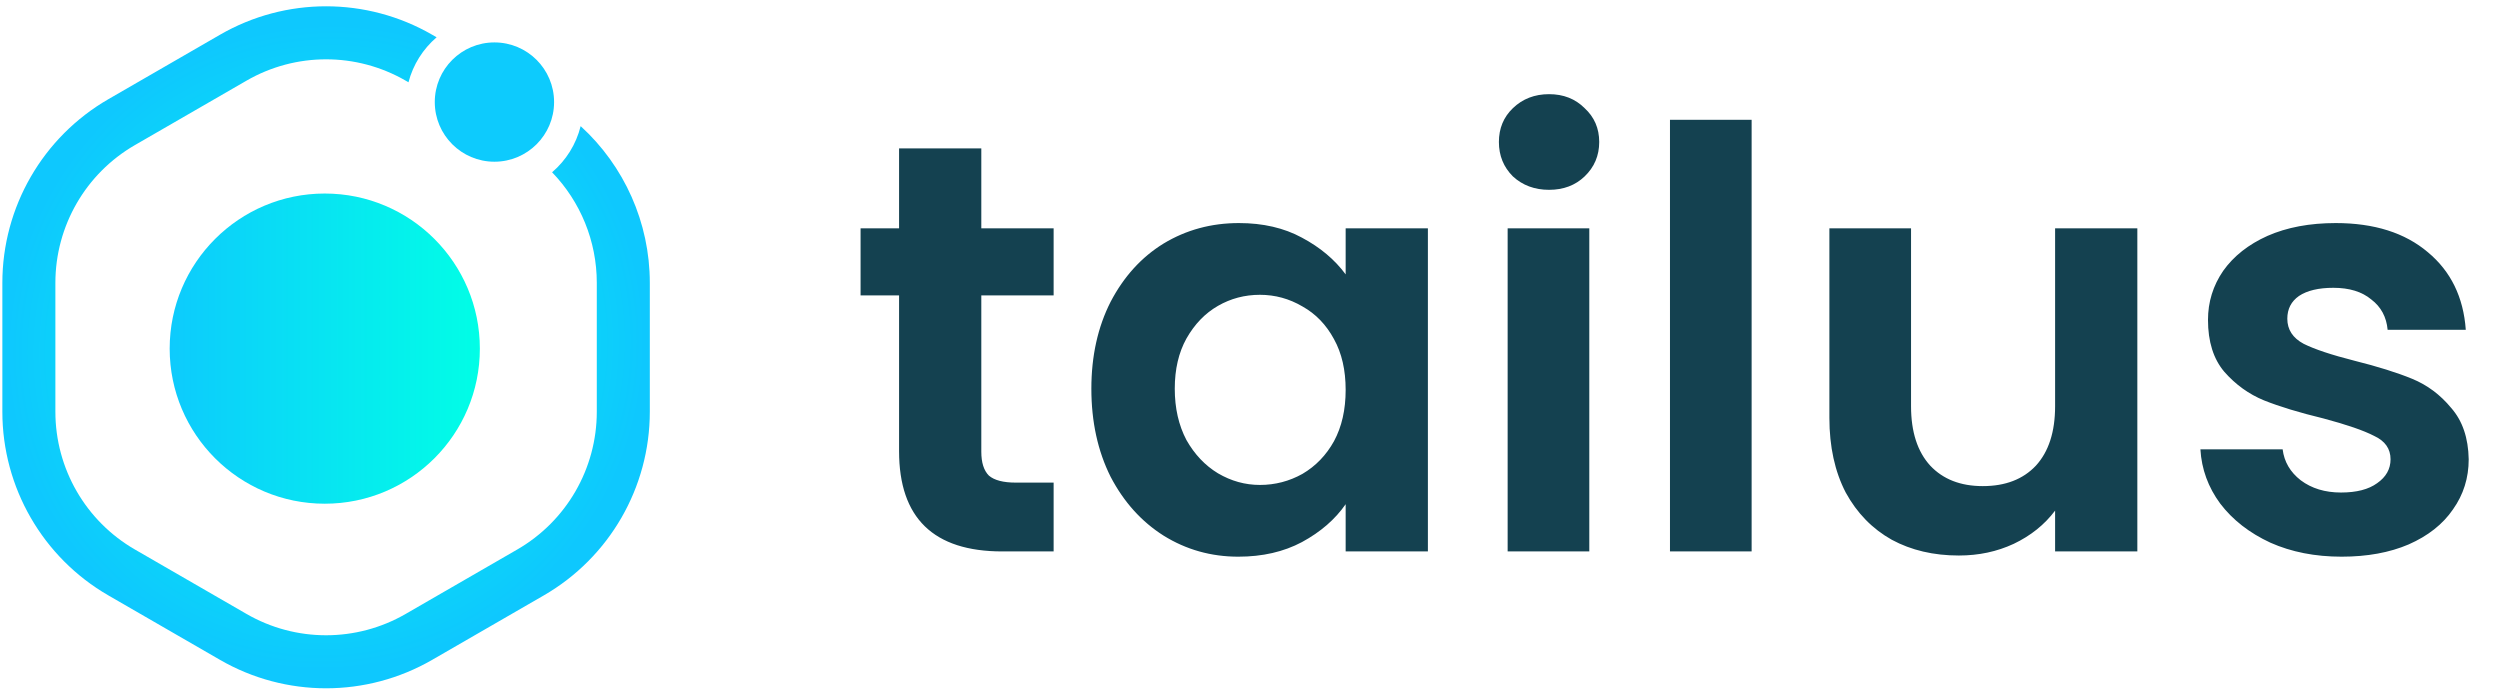
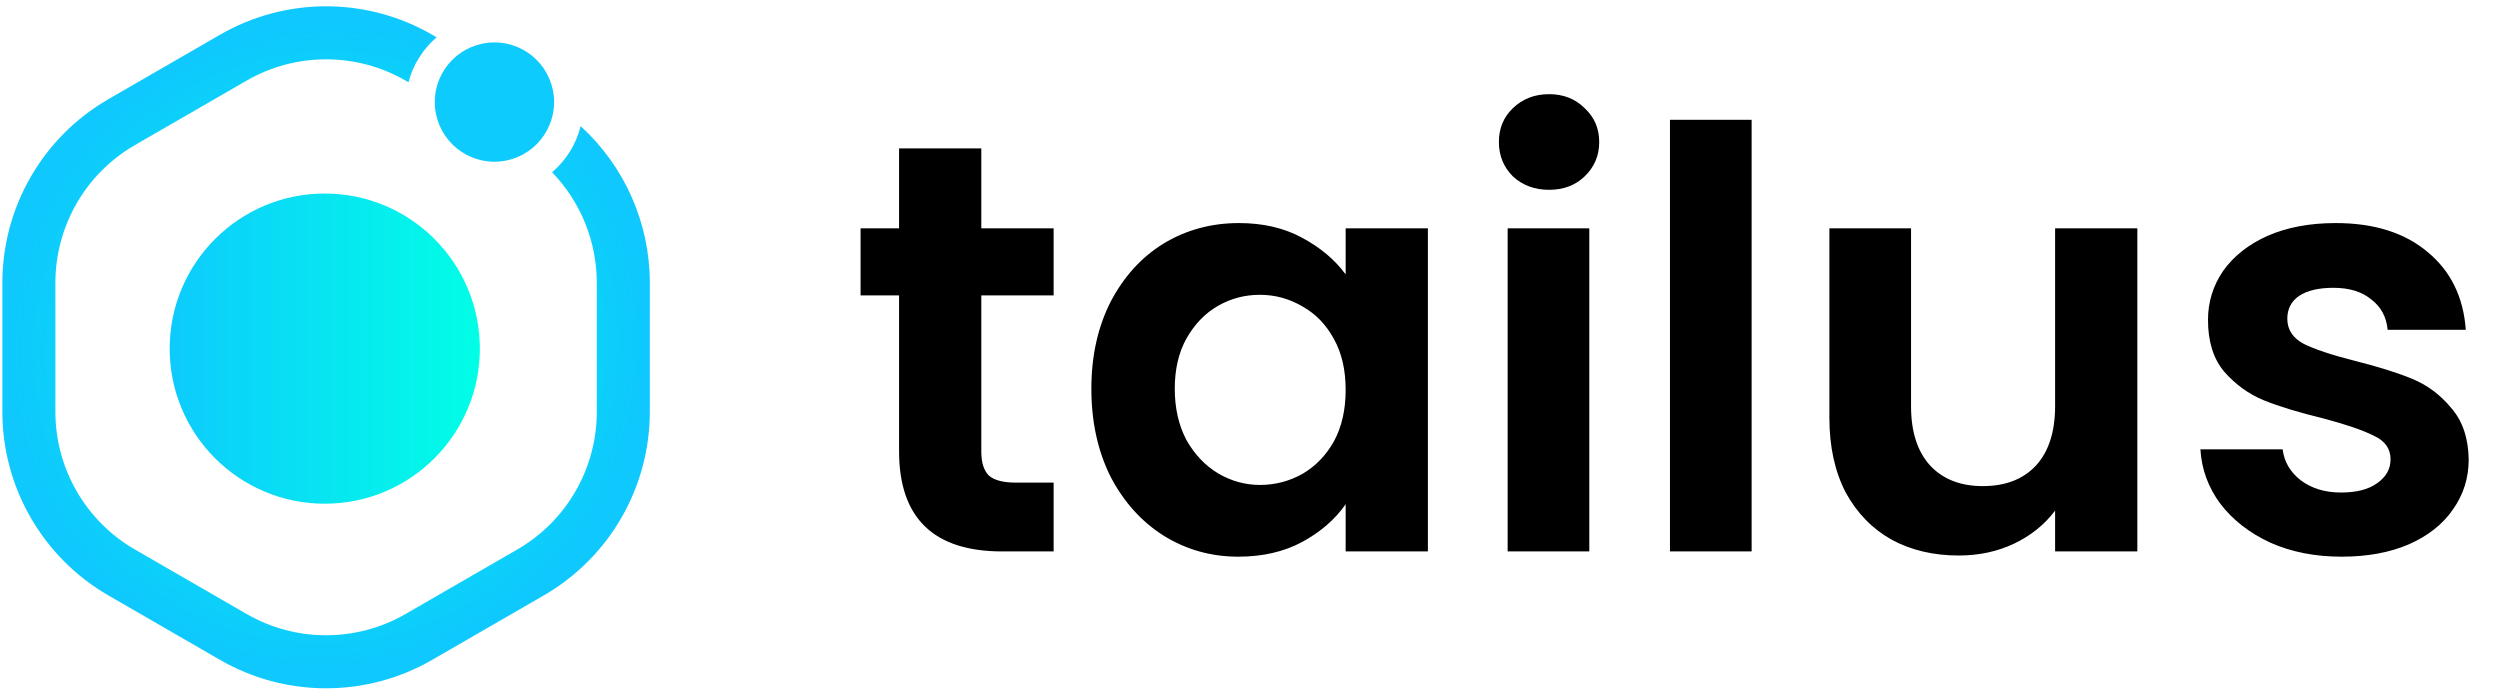
<svg xmlns="http://www.w3.org/2000/svg" width="943" height="262" viewBox="0 0 943 262" fill="none">
  <path fill-rule="evenodd" clip-rule="evenodd" d="M154.078 31.037L153 30.415C134.436 19.697 111.564 19.697 93 30.415L50.89 54.727C32.326 65.445 20.89 85.252 20.89 106.688V155.312C20.89 176.748 32.326 196.556 50.89 207.273L93 231.585C111.564 242.303 134.436 242.303 153 231.585L195.11 207.273C213.674 196.556 225.11 176.748 225.11 155.312V106.688C225.11 90.913 218.916 76.02 208.247 64.983C213.476 60.516 217.314 54.467 219.02 47.578C235.447 62.56 245.11 83.936 245.11 106.688V155.312C245.11 183.893 229.862 210.303 205.11 224.594L163 248.906C138.248 263.197 107.752 263.197 83 248.906L40.89 224.594C16.138 210.303 0.89 183.893 0.89 155.312V106.688C0.89 78.107 16.138 51.697 40.89 37.406L83 13.094C107.752 -1.197 138.248 -1.197 163 13.094L164.691 14.07C159.591 18.448 155.823 24.334 154.078 31.037Z" fill="url(#paint0_angular)" />
  <path d="M64 131.5C64 99.191 90.191 73 122.5 73V73C154.809 73 181 99.191 181 131.5V131.5C181 163.809 154.809 190 122.5 190V190C90.191 190 64 163.809 64 131.5V131.5Z" fill="url(#paint1_linear)" />
  <rect x="164" y="16" width="45" height="45" rx="22.5" fill="#0DCBFD" />
-   <path d="M370.149 111.42V170.38C370.149 174.487 371.103 177.493 373.009 179.4C375.063 181.16 378.436 182.04 383.129 182.04H397.429V208H378.069C352.109 208 339.129 195.387 339.129 170.16V111.42H324.609V86.12H339.129V55.98H370.149V86.12H397.429V111.42H370.149ZM411.662 146.62C411.662 134.3 414.082 123.373 418.922 113.84C423.909 104.307 430.582 96.973 438.942 91.84C447.449 86.707 456.909 84.14 467.322 84.14C476.416 84.14 484.336 85.973 491.082 89.64C497.976 93.307 503.476 97.927 507.582 103.5V86.12H538.602V208H507.582V190.18C503.622 195.9 498.122 200.667 491.082 204.48C484.189 208.147 476.196 209.98 467.102 209.98C456.836 209.98 447.449 207.34 438.942 202.06C430.582 196.78 423.909 189.373 418.922 179.84C414.082 170.16 411.662 159.087 411.662 146.62ZM507.582 147.06C507.582 139.58 506.116 133.2 503.182 127.92C500.249 122.493 496.289 118.387 491.302 115.6C486.316 112.667 480.962 111.2 475.242 111.2C469.522 111.2 464.242 112.593 459.402 115.38C454.562 118.167 450.602 122.273 447.522 127.7C444.589 132.98 443.122 139.287 443.122 146.62C443.122 153.953 444.589 160.407 447.522 165.98C450.602 171.407 454.562 175.587 459.402 178.52C464.389 181.453 469.669 182.92 475.242 182.92C480.962 182.92 486.316 181.527 491.302 178.74C496.289 175.807 500.249 171.7 503.182 166.42C506.116 160.993 507.582 154.54 507.582 147.06ZM584.304 71.6C578.877 71.6 574.331 69.913 570.664 66.54C567.144 63.02 565.384 58.693 565.384 53.56C565.384 48.427 567.144 44.173 570.664 40.8C574.331 37.28 578.877 35.52 584.304 35.52C589.731 35.52 594.204 37.28 597.724 40.8C601.391 44.173 603.224 48.427 603.224 53.56C603.224 58.693 601.391 63.02 597.724 66.54C594.204 69.913 589.731 71.6 584.304 71.6ZM599.484 86.12V208H568.684V86.12H599.484ZM660.714 45.2V208H629.914V45.2H660.714ZM806.205 86.12V208H775.185V192.6C771.225 197.88 766.018 202.06 759.565 205.14C753.258 208.073 746.365 209.54 738.885 209.54C729.352 209.54 720.918 207.56 713.585 203.6C706.252 199.493 700.458 193.553 696.205 185.78C692.098 177.86 690.045 168.473 690.045 157.62V86.12H720.845V153.22C720.845 162.9 723.265 170.38 728.105 175.66C732.945 180.793 739.545 183.36 747.905 183.36C756.412 183.36 763.085 180.793 767.925 175.66C772.765 170.38 775.185 162.9 775.185 153.22V86.12H806.205ZM883.234 209.98C873.261 209.98 864.314 208.22 856.394 204.7C848.474 201.033 842.167 196.12 837.474 189.96C832.927 183.8 830.434 176.98 829.994 169.5H861.014C861.601 174.193 863.874 178.08 867.834 181.16C871.941 184.24 877.001 185.78 883.014 185.78C888.881 185.78 893.427 184.607 896.654 182.26C900.027 179.913 901.714 176.907 901.714 173.24C901.714 169.28 899.661 166.347 895.554 164.44C891.594 162.387 885.214 160.187 876.414 157.84C867.321 155.64 859.841 153.367 853.974 151.02C848.254 148.673 843.267 145.08 839.014 140.24C834.907 135.4 832.854 128.873 832.854 120.66C832.854 113.913 834.761 107.753 838.574 102.18C842.534 96.607 848.107 92.207 855.294 88.98C862.627 85.753 871.207 84.14 881.034 84.14C895.554 84.14 907.141 87.807 915.794 95.14C924.447 102.327 929.214 112.08 930.094 124.4H900.614C900.174 119.56 898.121 115.747 894.454 112.96C890.934 110.027 886.167 108.56 880.154 108.56C874.581 108.56 870.254 109.587 867.174 111.64C864.241 113.693 862.774 116.553 862.774 120.22C862.774 124.327 864.827 127.48 868.934 129.68C873.041 131.733 879.421 133.86 888.074 136.06C896.874 138.26 904.134 140.533 909.854 142.88C915.574 145.227 920.487 148.893 924.594 153.88C928.847 158.72 931.047 165.173 931.194 173.24C931.194 180.28 929.214 186.587 925.254 192.16C921.441 197.733 915.867 202.133 908.534 205.36C901.347 208.44 892.914 209.98 883.234 209.98Z" fill="#144150" />
+   <path d="M370.149 111.42V170.38C370.149 174.487 371.103 177.493 373.009 179.4C375.063 181.16 378.436 182.04 383.129 182.04H397.429V208H378.069C352.109 208 339.129 195.387 339.129 170.16V111.42H324.609V86.12H339.129V55.98H370.149V86.12H397.429V111.42H370.149ZM411.662 146.62C411.662 134.3 414.082 123.373 418.922 113.84C423.909 104.307 430.582 96.973 438.942 91.84C447.449 86.707 456.909 84.14 467.322 84.14C476.416 84.14 484.336 85.973 491.082 89.64C497.976 93.307 503.476 97.927 507.582 103.5V86.12H538.602V208H507.582V190.18C503.622 195.9 498.122 200.667 491.082 204.48C484.189 208.147 476.196 209.98 467.102 209.98C456.836 209.98 447.449 207.34 438.942 202.06C430.582 196.78 423.909 189.373 418.922 179.84C414.082 170.16 411.662 159.087 411.662 146.62ZM507.582 147.06C507.582 139.58 506.116 133.2 503.182 127.92C500.249 122.493 496.289 118.387 491.302 115.6C486.316 112.667 480.962 111.2 475.242 111.2C469.522 111.2 464.242 112.593 459.402 115.38C454.562 118.167 450.602 122.273 447.522 127.7C444.589 132.98 443.122 139.287 443.122 146.62C443.122 153.953 444.589 160.407 447.522 165.98C450.602 171.407 454.562 175.587 459.402 178.52C464.389 181.453 469.669 182.92 475.242 182.92C480.962 182.92 486.316 181.527 491.302 178.74C496.289 175.807 500.249 171.7 503.182 166.42C506.116 160.993 507.582 154.54 507.582 147.06ZM584.304 71.6C578.877 71.6 574.331 69.913 570.664 66.54C567.144 63.02 565.384 58.693 565.384 53.56C565.384 48.427 567.144 44.173 570.664 40.8C574.331 37.28 578.877 35.52 584.304 35.52C589.731 35.52 594.204 37.28 597.724 40.8C601.391 44.173 603.224 48.427 603.224 53.56C603.224 58.693 601.391 63.02 597.724 66.54C594.204 69.913 589.731 71.6 584.304 71.6ZM599.484 86.12V208H568.684V86.12H599.484ZM660.714 45.2V208H629.914V45.2H660.714ZM806.205 86.12V208H775.185V192.6C771.225 197.88 766.018 202.06 759.565 205.14C753.258 208.073 746.365 209.54 738.885 209.54C729.352 209.54 720.918 207.56 713.585 203.6C706.252 199.493 700.458 193.553 696.205 185.78C692.098 177.86 690.045 168.473 690.045 157.62V86.12H720.845V153.22C720.845 162.9 723.265 170.38 728.105 175.66C732.945 180.793 739.545 183.36 747.905 183.36C756.412 183.36 763.085 180.793 767.925 175.66C772.765 170.38 775.185 162.9 775.185 153.22V86.12H806.205ZM883.234 209.98C873.261 209.98 864.314 208.22 856.394 204.7C848.474 201.033 842.167 196.12 837.474 189.96C832.927 183.8 830.434 176.98 829.994 169.5H861.014C861.601 174.193 863.874 178.08 867.834 181.16C871.941 184.24 877.001 185.78 883.014 185.78C888.881 185.78 893.427 184.607 896.654 182.26C900.027 179.913 901.714 176.907 901.714 173.24C901.714 169.28 899.661 166.347 895.554 164.44C891.594 162.387 885.214 160.187 876.414 157.84C867.321 155.64 859.841 153.367 853.974 151.02C848.254 148.673 843.267 145.08 839.014 140.24C834.907 135.4 832.854 128.873 832.854 120.66C832.854 113.913 834.761 107.753 838.574 102.18C842.534 96.607 848.107 92.207 855.294 88.98C862.627 85.753 871.207 84.14 881.034 84.14C895.554 84.14 907.141 87.807 915.794 95.14C924.447 102.327 929.214 112.08 930.094 124.4H900.614C900.174 119.56 898.121 115.747 894.454 112.96C890.934 110.027 886.167 108.56 880.154 108.56C874.581 108.56 870.254 109.587 867.174 111.64C864.241 113.693 862.774 116.553 862.774 120.22C862.774 124.327 864.827 127.48 868.934 129.68C873.041 131.733 879.421 133.86 888.074 136.06C896.874 138.26 904.134 140.533 909.854 142.88C915.574 145.227 920.487 148.893 924.594 153.88C928.847 158.72 931.047 165.173 931.194 173.24C931.194 180.28 929.214 186.587 925.254 192.16C921.441 197.733 915.867 202.133 908.534 205.36C901.347 208.44 892.914 209.98 883.234 209.98Z" fill="currentColor" />
  <defs>
    <radialGradient id="paint0_angular" cx="0" cy="0" r="1" gradientUnits="userSpaceOnUse" gradientTransform="translate(123 131) rotate(-59.0352) scale(122.874 120.033)">
      <stop stop-color="#01FEE6" />
      <stop offset="1" stop-color="#0EC8FE" />
    </radialGradient>
    <linearGradient id="paint1_linear" x1="181" y1="131" x2="64" y2="131" gradientUnits="userSpaceOnUse">
      <stop stop-color="#01FEE6" />
      <stop offset="1" stop-color="#0DCBFD" />
    </linearGradient>
  </defs>
</svg>
